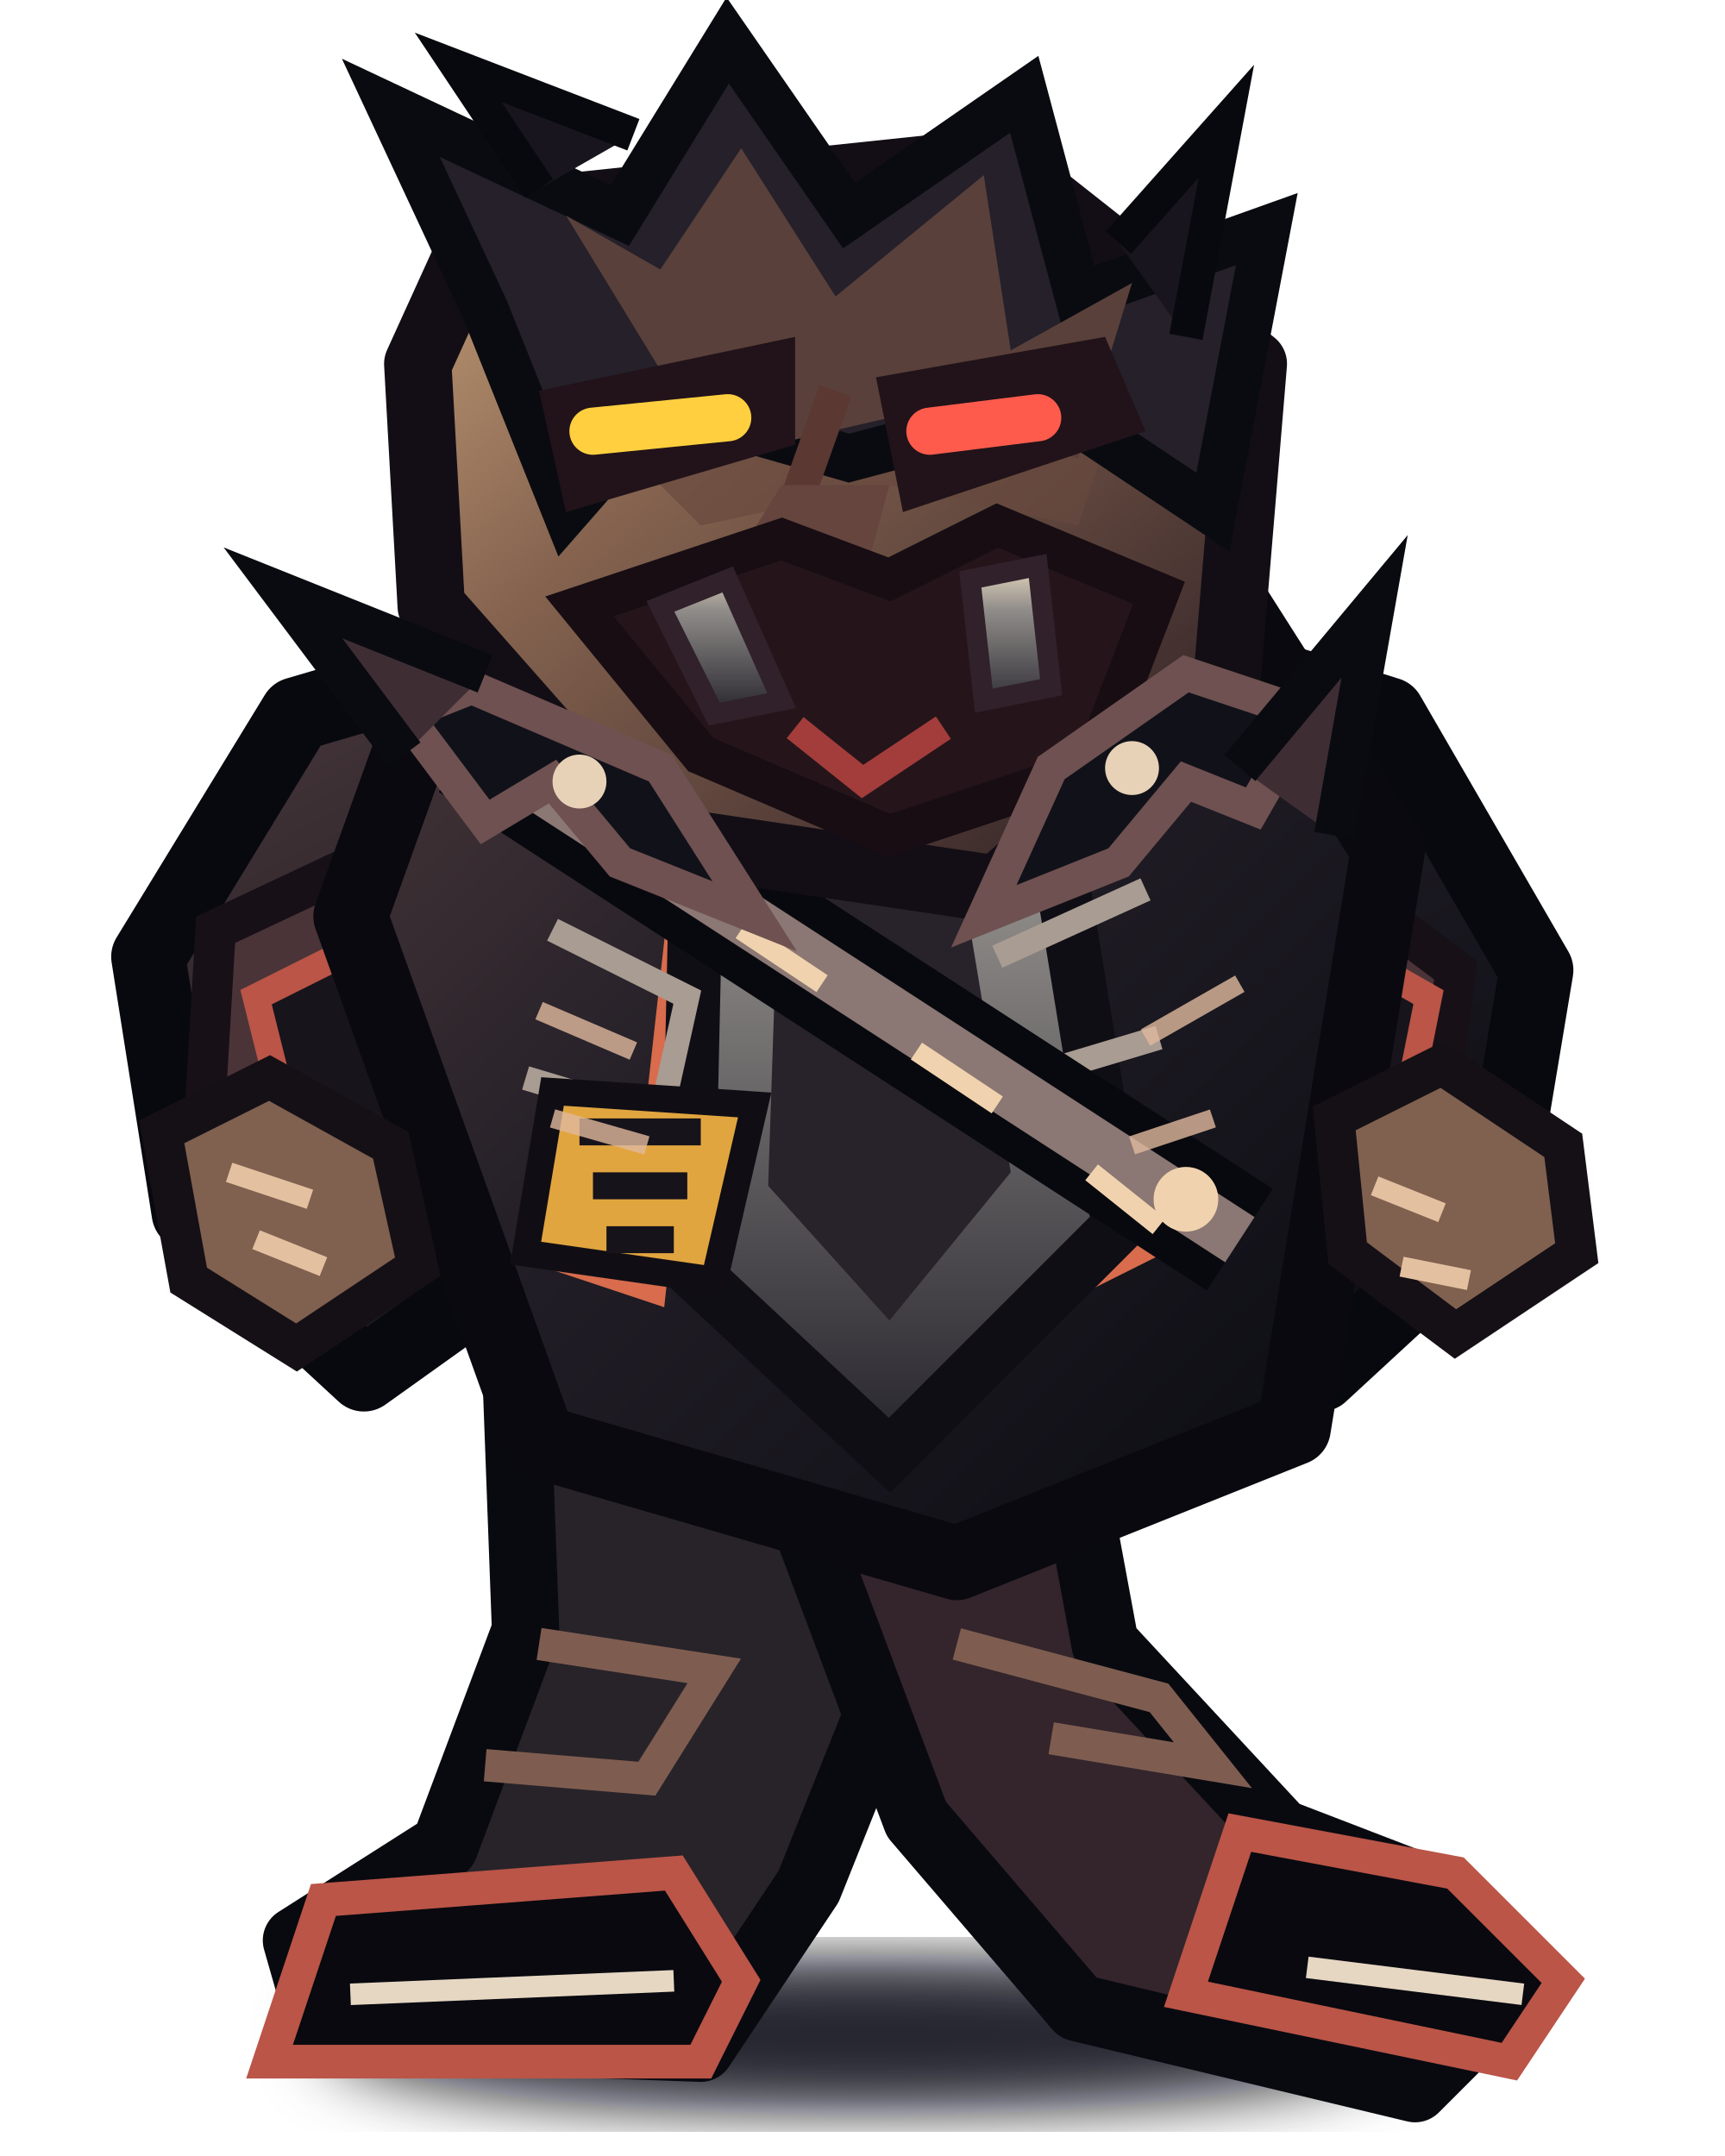
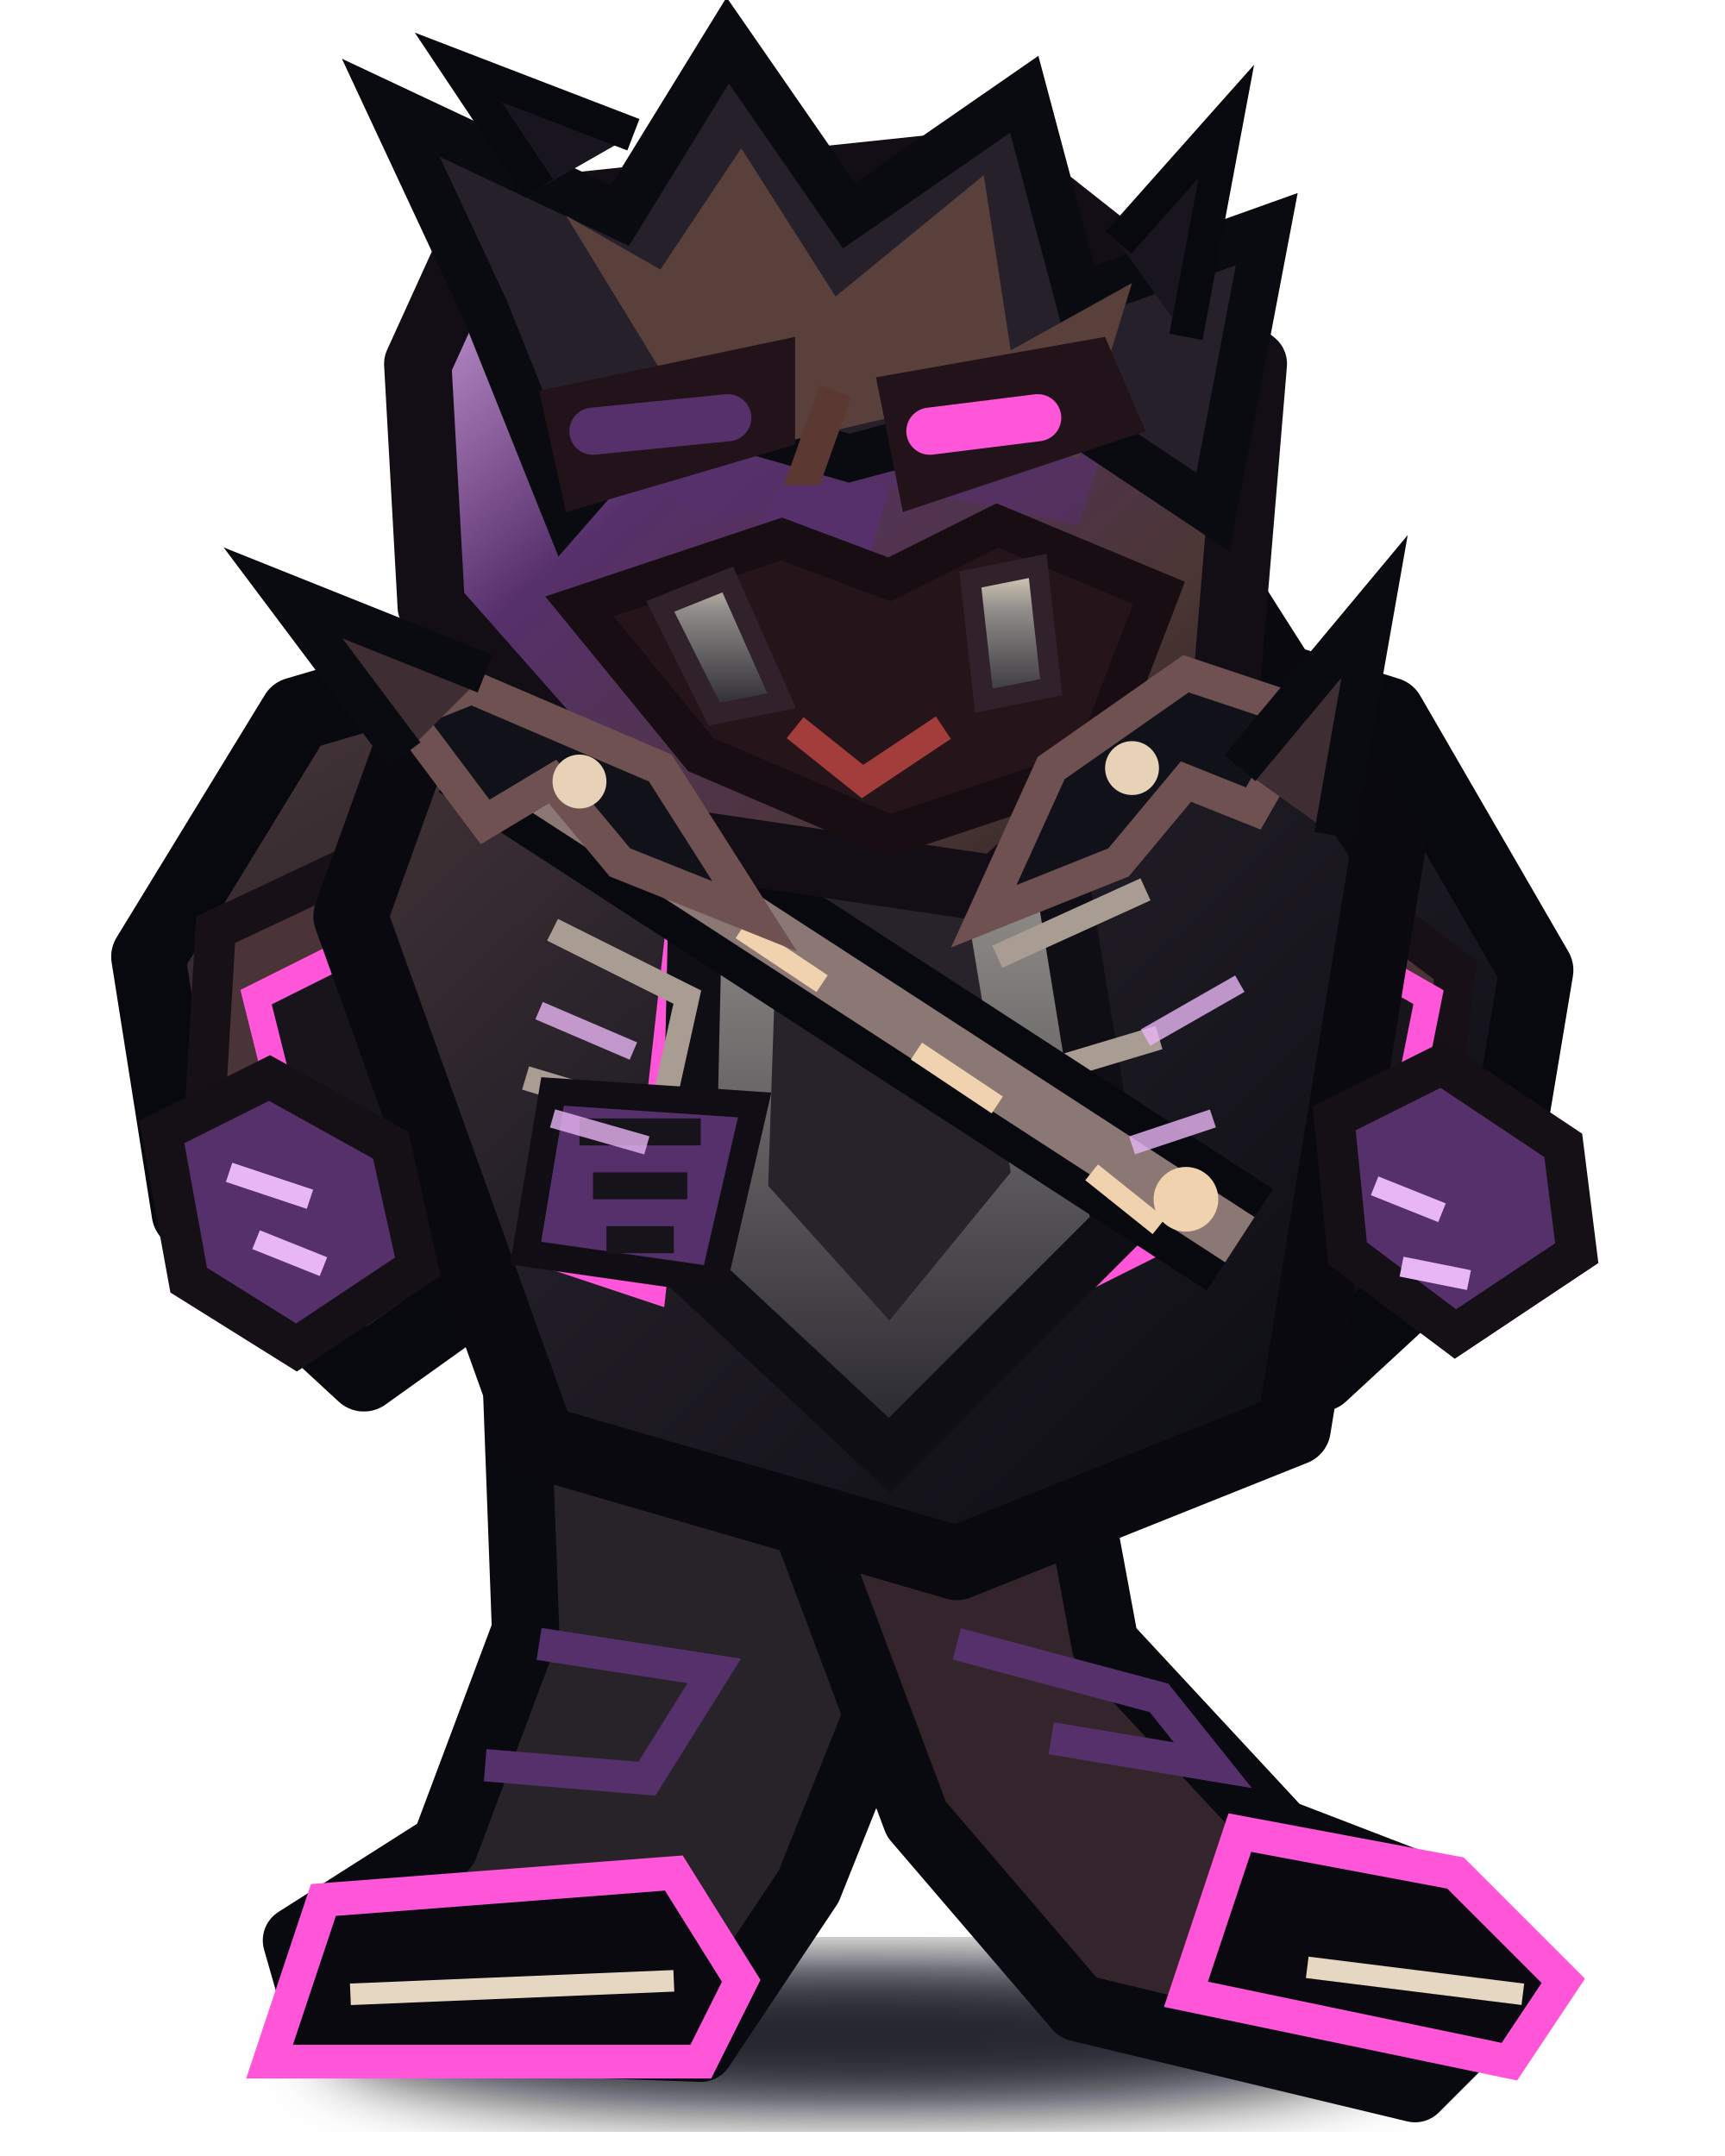
<svg xmlns="http://www.w3.org/2000/svg" viewBox="0 0 128 160">
  <defs>
    <linearGradient id="flesh" x1="0" y1="0" x2="1" y2="1">
-       <stop stop-color="#c7a17a" />
-       <stop offset=".36" stop-color="#85634f" />
+       <stop stop-color="#e8b5f5" />
+       <stop offset=".36" stop-color="#56306b" />
      <stop offset=".75" stop-color="#4b3633" />
      <stop offset="1" stop-color="#211a20" />
    </linearGradient>
    <linearGradient id="armor" x1="0" y1="0" x2="1" y2="1">
      <stop stop-color="#4c3a3c" />
      <stop offset=".45" stop-color="#211d26" />
      <stop offset="1" stop-color="#0a0b11" />
    </linearGradient>
    <linearGradient id="steel" x1="0" y1="0" x2="0" y2="1">
      <stop stop-color="#e5d6be" />
      <stop offset=".3" stop-color="#8f8c89" />
      <stop offset="1" stop-color="#27252d" />
    </linearGradient>
    <filter id="shadow">
      <feGaussianBlur stdDeviation="2.5" />
    </filter>
  </defs>
  <ellipse cx="64" cy="151" rx="40" ry="6" fill="#020207" opacity=".85" filter="url(#shadow)" />
  <path d="m38 94 1 27-6 16-11 7 2 7 28 1 8-12 10-25-1-18z" fill="#282329" stroke="#090a10" stroke-width="5" stroke-linejoin="round" />
  <path d="m77 95 5 27 13 14 13 5 4 7-7 7-25-6-12-14-9-24z" fill="#33252b" stroke="#090a10" stroke-width="5" stroke-linejoin="round" />
-   <path d="m24 141 26-2 5 8-3 6H20zM92 136l16 3 8 8-4 6-24-5z" fill="#09090f" stroke="#ba5547" stroke-width="2.5" />
+   <path d="m24 141 26-2 5 8-3 6H20zM92 136l16 3 8 8-4 6-24-5z" fill="#09090f" stroke="#ff55d8" stroke-width="2.5" />
  <path d="m26 148 24-1m47-1 16 2" stroke="#e6d7c3" stroke-width="1.6" />
-   <path d="m40 122 13 2-5 8-12-1m35-9 15 4 4 5-12-2" fill="none" stroke="#7e5d50" stroke-width="2.4" />
+   <path d="m40 122 13 2-5 8-12-1m35-9 15 4 4 5-12-2" fill="none" stroke="#56306b" stroke-width="2.4" />
  <path d="m39 48-17 5-11 18 3 19 13 12 14-10 6-22M87 48l16 5 11 19-3 18-13 12-13-10-6-22" fill="url(#armor)" stroke="#08090f" stroke-width="5.5" stroke-linejoin="round" />
  <path d="m16 69 17-8 10 11-4 18-14 6-10-10zM96 63l12 9-2 17-12 7-8-12z" fill="#4a3438" stroke="#171017" stroke-width="3" />
-   <path d="m19 74 10-5 8 6-4 12-10 3zM99 70l7 4-2 10-7 4-4-7z" fill="#17141c" stroke="#ba5547" stroke-width="2" />
+   <path d="m19 74 10-5 8 6-4 12-10 3zM99 70l7 4-2 10-7 4-4-7z" fill="#17141c" stroke="#ff55d8" stroke-width="2" />
  <path d="m35 43 54-2 14 22-7 43-25 10-31-9-14-39z" fill="url(#armor)" stroke="#09090f" stroke-width="5.5" stroke-linejoin="round" />
-   <path d="m38 54 14 5-4 36-9-3m44-38-10 9 8 31 8-4" fill="none" stroke="#d86c4c" stroke-width="3" />
+   <path d="m38 54 14 5-4 36-9-3m44-38-10 9 8 31 8-4" fill="none" stroke="#ff55d8" stroke-width="3" />
  <path d="m52 49 24-1 7 43-17 17-15-14z" fill="url(#steel)" stroke="#100e15" stroke-width="4" />
  <path d="m58 58 12-1 5 30-9 11-9-10z" fill="#28232b" />
  <path d="m41 69 10 5-2 9-10-3m35-9 11-5m-9 14 10-3" fill="none" stroke="#a99c92" stroke-width="1.8" />
  <path d="m35 55 57 37" stroke="#08090e" stroke-width="9" />
  <path d="m35 55 57 37" stroke="#8b7773" stroke-width="4" />
  <path d="m42 60 6 4m7 5 6 4m7 5 6 4m7 5 5 4" stroke="#f0d3ae" stroke-width="1.5" />
-   <path d="m41 81 15 1-3 13-14-2z" fill="#e1a53f" stroke="#100e14" stroke-width="2" />
+   <path d="m41 81 15 1-3 13-14-2z" fill="#56306b" stroke="#100e14" stroke-width="2" />
  <path d="m43 84 9 0m-8 4 7 0m-6 4 5 0" stroke="#17131b" stroke-width="2" />
  <circle cx="43" cy="58" r="2.4" fill="#f0d3ae" />
  <circle cx="88" cy="89" r="2.4" fill="#f0d3ae" />
-   <path d="m49 42 2 13 13 8 14-10-2-14z" fill="#765244" stroke="#151016" stroke-width="3" />
+   <path d="m49 42 2 13 13 8 14-10-2-14z" fill="#56306b" stroke="#151016" stroke-width="3" />
  <path d="m36 16 38-4 19 15-2 24-17 15-27-4-15-17-1-18z" fill="url(#flesh)" stroke="#130e15" stroke-width="5" stroke-linejoin="round" />
-   <path d="m40 27 10-10 8 10 10-13 6 15 11-5-5 15-14-3-14 3z" fill="#67483e" opacity=".65" />
+   <path d="m40 27 10-10 8 10 10-13 6 15 11-5-5 15-14-3-14 3z" fill="#56306b" opacity=".65" />
  <path d="m36 23-7-15 17 8 8-13 9 13 13-9 4 15 14-5-4 21-12-8-15 4-14-4-7 8z" fill="#252029" stroke="#0a0b10" stroke-width="3.5" />
  <path d="m42 16 7 4 6-9 7 11 11-9 2 13 9-5-4 13-14-3-13 3z" fill="#59403b" />
  <path d="m40 14-6-9 13 5m36 8 8-9-3 16" fill="#18151e" stroke="#08090e" stroke-width="2.5" />
  <path d="m40 29 19-4 0 8-17 5zM65 28l17-3 3 7-18 6z" fill="#211319" />
-   <path d="m44 32 10-1" stroke="#ffcf3f" stroke-width="3.5" stroke-linecap="round" />
-   <path d="m69 32 8-1" stroke="#ff5b4c" stroke-width="3.5" stroke-linecap="round" />
+   <path d="m44 32 10-1" stroke="#56306b" stroke-width="3.5" stroke-linecap="round" />
+   <path d="m69 32 8-1" stroke="#ff55d8" stroke-width="3.5" stroke-linecap="round" />
  <path d="m62 29-5 14 4 4" fill="none" stroke="#5b3832" stroke-width="2.5" />
-   <path d="m58 36 8 0-3 11-7 1-3-4z" fill="#65453e" />
+   <path d="m58 36 8 0-3 11-7 1-3-4z" fill="#56306b" />
  <path d="m43 45 15-5 8 3 8-4 12 5-5 13-15 5-14-6z" fill="#25151a" stroke="#170d13" stroke-width="3" />
  <path d="m49 45 5-2 4 9-5 1zM72 43l5-1 1 9-5 1z" fill="url(#steel)" stroke="#30212a" stroke-width="1.5" />
  <path d="m59 54 5 4 6-4" fill="none" stroke="#a33d3b" stroke-width="2" />
  <path d="m35 51 14 6 7 11-10-4-5-6-5 3-6-8zM88 50l-10 7-5 11 10-4 5-6 5 2 4-7z" fill="#111119" stroke="#6e5150" stroke-width="2.5" />
  <path d="m30 56-9-12 15 6m56 7 10-12-3 17" fill="#3e2e34" stroke="#0a0b10" stroke-width="3" />
  <circle cx="43" cy="58" r="2" fill="#e7d2b7" />
  <circle cx="84" cy="57" r="2" fill="#e7d2b7" />
-   <path d="m40 75 7 3m-6 5 7 2m37-8 7-4m-8 12 6-2" stroke="#e0b99d" stroke-width="1.4" opacity=".8" />
-   <path d="m12 84 8-4 9 5 2 9-9 6-8-5zM99 83l8-4 9 6 1 8-9 6-8-6z" fill="#80604f" stroke="#151016" stroke-width="3" />
-   <path d="m17 87 6 2m-4 3 5 2m78-6 5 2m-3 4 5 1" stroke="#e3c09f" stroke-width="1.5" />
+   <path d="m40 75 7 3m-6 5 7 2m37-8 7-4m-8 12 6-2" stroke="#e8b5f5" stroke-width="1.4" opacity=".8" />
+   <path d="m12 84 8-4 9 5 2 9-9 6-8-5zM99 83l8-4 9 6 1 8-9 6-8-6z" fill="#56306b" stroke="#151016" stroke-width="3" />
+   <path d="m17 87 6 2m-4 3 5 2m78-6 5 2m-3 4 5 1" stroke="#e8b5f5" stroke-width="1.5" />
</svg>
